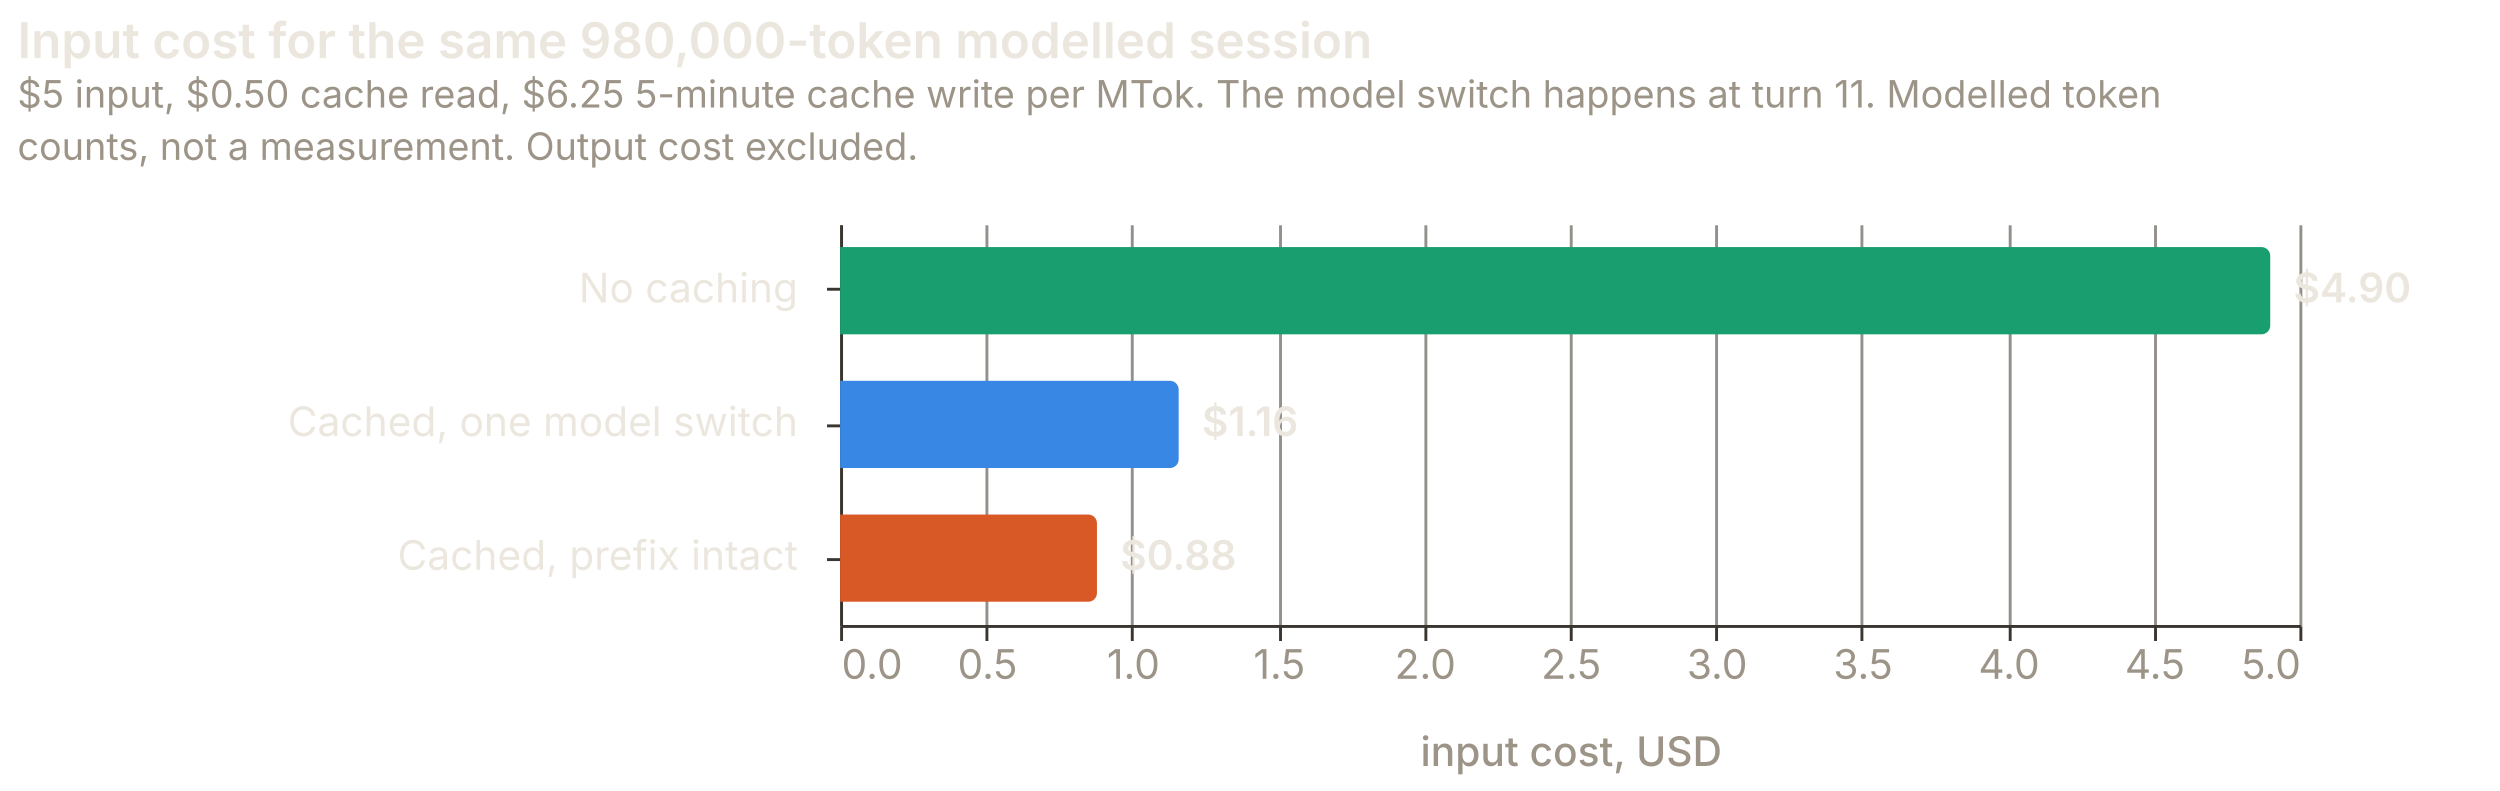
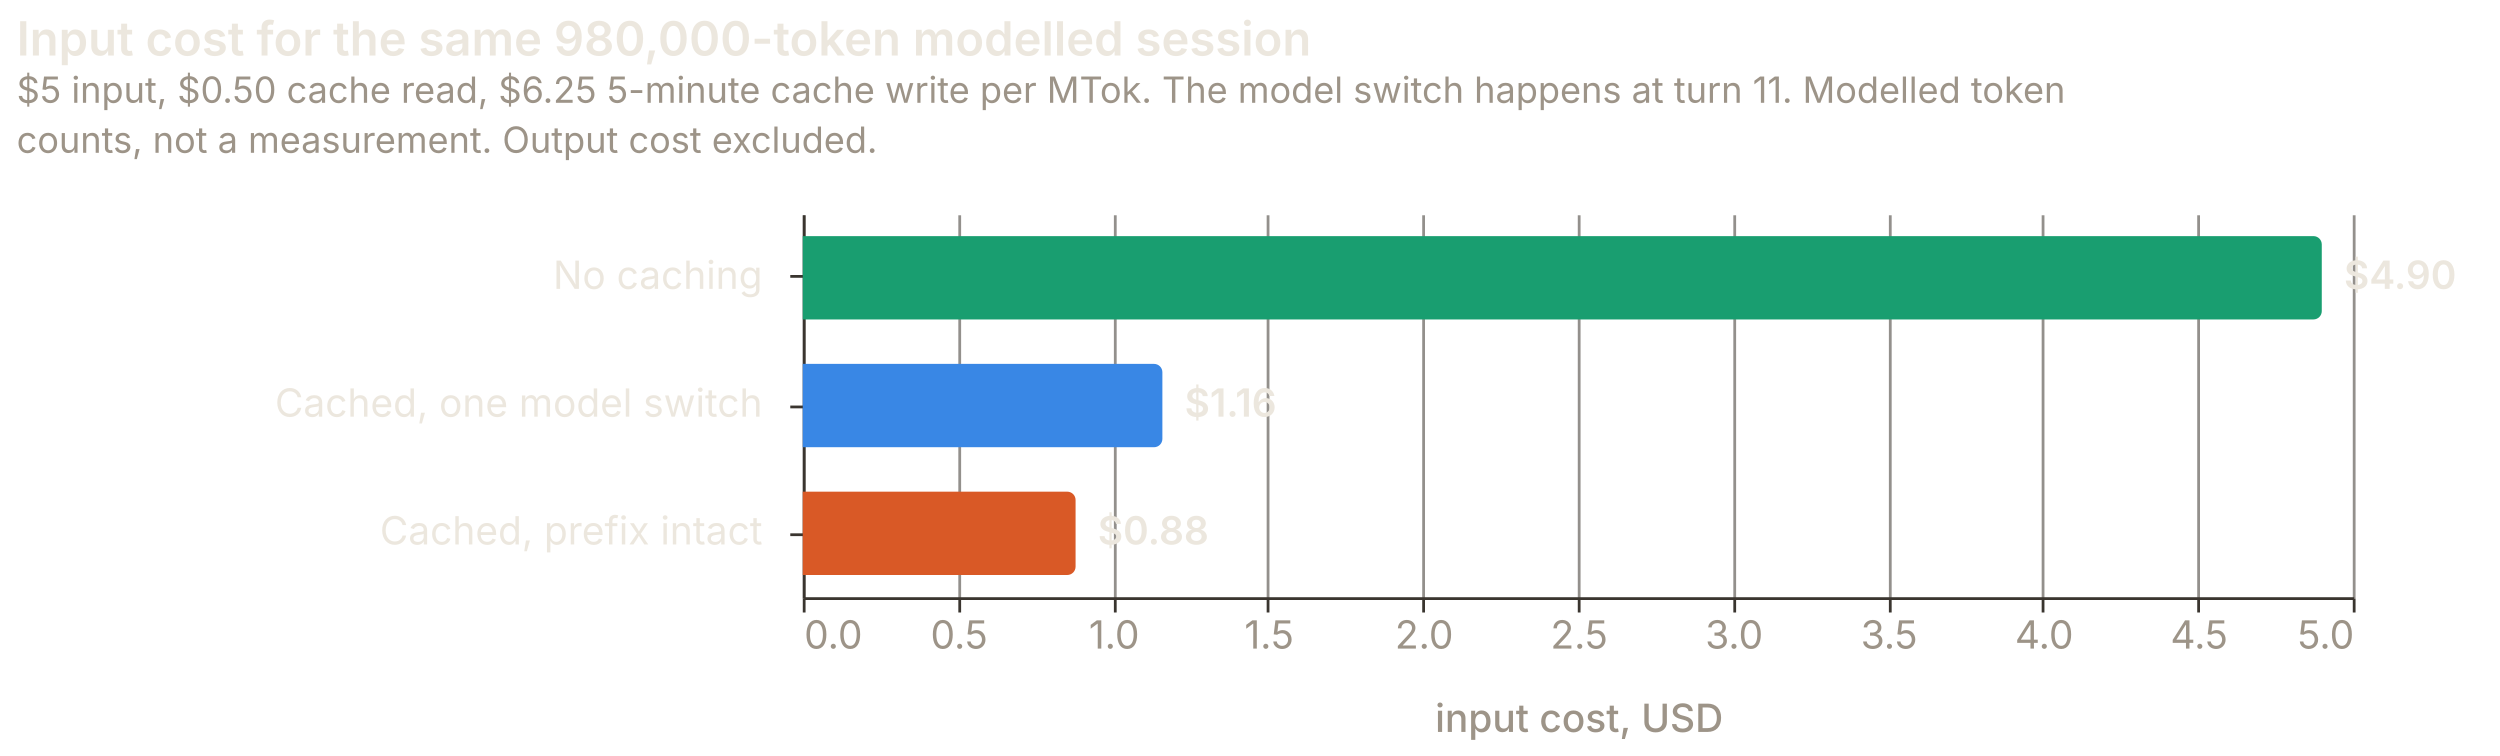
- <svg xmlns="http://www.w3.org/2000/svg" version="1.1" class="marks" width="860" height="272" viewBox="0 0 860 272">
+ <svg xmlns="http://www.w3.org/2000/svg" version="1.1" class="marks" width="900" height="272" viewBox="0 0 900 272">
  <g fill="none" stroke-miterlimit="4" transform="translate(289,77)">
    <g class="mark-group role-frame root" role="graphics-object" aria-roledescription="group mark container">
      <g transform="translate(0,0)">
-         <path class="background" aria-hidden="true" d="M0,0h502v138h-502Z" />
+         <path class="background" aria-hidden="true" d="M0,0h558v138h-558Z" />
        <g>
          <g class="mark-group role-axis" aria-hidden="true">
            <g transform="translate(0.5,138.5)">
              <path class="background" aria-hidden="true" d="M0,0h0v0h0Z" pointer-events="none" />
              <g>
                <g class="mark-rule role-axis-grid" pointer-events="none">
                  <line transform="translate(0,0)" x2="0" y2="-138" stroke="#3a352f" stroke-opacity="0.55" stroke-width="1" opacity="1" />
-                   <line transform="translate(100,0)" x2="0" y2="-138" stroke="#3a352f" stroke-opacity="0.55" stroke-width="1" opacity="1" />
-                   <line transform="translate(201,0)" x2="0" y2="-138" stroke="#3a352f" stroke-opacity="0.55" stroke-width="1" opacity="1" />
-                   <line transform="translate(301,0)" x2="0" y2="-138" stroke="#3a352f" stroke-opacity="0.55" stroke-width="1" opacity="1" />
-                   <line transform="translate(402,0)" x2="0" y2="-138" stroke="#3a352f" stroke-opacity="0.55" stroke-width="1" opacity="1" />
+                   <line transform="translate(112,0)" x2="0" y2="-138" stroke="#3a352f" stroke-opacity="0.55" stroke-width="1" opacity="1" />
+                   <line transform="translate(223,0)" x2="0" y2="-138" stroke="#3a352f" stroke-opacity="0.55" stroke-width="1" opacity="1" />
+                   <line transform="translate(335,0)" x2="0" y2="-138" stroke="#3a352f" stroke-opacity="0.55" stroke-width="1" opacity="1" />
+                   <line transform="translate(446,0)" x2="0" y2="-138" stroke="#3a352f" stroke-opacity="0.55" stroke-width="1" opacity="1" />
+                   <line transform="translate(558,0)" x2="0" y2="-138" stroke="#3a352f" stroke-opacity="0.55" stroke-width="1" opacity="1" />
+                   <line transform="translate(56,0)" x2="0" y2="-138" stroke="#3a352f" stroke-opacity="0.55" stroke-width="1" opacity="1" />
+                   <line transform="translate(167,0)" x2="0" y2="-138" stroke="#3a352f" stroke-opacity="0.55" stroke-width="1" opacity="1" />
+                   <line transform="translate(279,0)" x2="0" y2="-138" stroke="#3a352f" stroke-opacity="0.55" stroke-width="1" opacity="1" />
+                   <line transform="translate(391,0)" x2="0" y2="-138" stroke="#3a352f" stroke-opacity="0.55" stroke-width="1" opacity="1" />
                  <line transform="translate(502,0)" x2="0" y2="-138" stroke="#3a352f" stroke-opacity="0.55" stroke-width="1" opacity="1" />
-                   <line transform="translate(50,0)" x2="0" y2="-138" stroke="#3a352f" stroke-opacity="0.55" stroke-width="1" opacity="1" />
-                   <line transform="translate(151,0)" x2="0" y2="-138" stroke="#3a352f" stroke-opacity="0.55" stroke-width="1" opacity="1" />
-                   <line transform="translate(251,0)" x2="0" y2="-138" stroke="#3a352f" stroke-opacity="0.55" stroke-width="1" opacity="1" />
-                   <line transform="translate(351,0)" x2="0" y2="-138" stroke="#3a352f" stroke-opacity="0.55" stroke-width="1" opacity="1" />
-                   <line transform="translate(452,0)" x2="0" y2="-138" stroke="#3a352f" stroke-opacity="0.55" stroke-width="1" opacity="1" />
                </g>
              </g>
              <path class="foreground" aria-hidden="true" d="" pointer-events="none" display="none" />
            </g>
          </g>
          <g class="mark-group role-axis" role="graphics-symbol" aria-roledescription="axis" aria-label="X-axis titled 'input cost, USD' for a linear scale with values from 0 to 5">
            <g transform="translate(0.5,138.5)">
              <path class="background" aria-hidden="true" d="M0,0h0v0h0Z" pointer-events="none" />
              <g>
                <g class="mark-rule role-axis-tick" pointer-events="none">
                  <line transform="translate(0,0)" x2="0" y2="5" stroke="#3a352f" stroke-width="1" opacity="1" />
-                   <line transform="translate(100,0)" x2="0" y2="5" stroke="#3a352f" stroke-width="1" opacity="1" />
-                   <line transform="translate(201,0)" x2="0" y2="5" stroke="#3a352f" stroke-width="1" opacity="1" />
-                   <line transform="translate(301,0)" x2="0" y2="5" stroke="#3a352f" stroke-width="1" opacity="1" />
-                   <line transform="translate(402,0)" x2="0" y2="5" stroke="#3a352f" stroke-width="1" opacity="1" />
+                   <line transform="translate(112,0)" x2="0" y2="5" stroke="#3a352f" stroke-width="1" opacity="1" />
+                   <line transform="translate(223,0)" x2="0" y2="5" stroke="#3a352f" stroke-width="1" opacity="1" />
+                   <line transform="translate(335,0)" x2="0" y2="5" stroke="#3a352f" stroke-width="1" opacity="1" />
+                   <line transform="translate(446,0)" x2="0" y2="5" stroke="#3a352f" stroke-width="1" opacity="1" />
+                   <line transform="translate(558,0)" x2="0" y2="5" stroke="#3a352f" stroke-width="1" opacity="1" />
+                   <line transform="translate(56,0)" x2="0" y2="5" stroke="#3a352f" stroke-width="1" opacity="1" />
+                   <line transform="translate(167,0)" x2="0" y2="5" stroke="#3a352f" stroke-width="1" opacity="1" />
+                   <line transform="translate(279,0)" x2="0" y2="5" stroke="#3a352f" stroke-width="1" opacity="1" />
+                   <line transform="translate(391,0)" x2="0" y2="5" stroke="#3a352f" stroke-width="1" opacity="1" />
                  <line transform="translate(502,0)" x2="0" y2="5" stroke="#3a352f" stroke-width="1" opacity="1" />
-                   <line transform="translate(50,0)" x2="0" y2="5" stroke="#3a352f" stroke-width="1" opacity="1" />
-                   <line transform="translate(151,0)" x2="0" y2="5" stroke="#3a352f" stroke-width="1" opacity="1" />
-                   <line transform="translate(251,0)" x2="0" y2="5" stroke="#3a352f" stroke-width="1" opacity="1" />
-                   <line transform="translate(351,0)" x2="0" y2="5" stroke="#3a352f" stroke-width="1" opacity="1" />
-                   <line transform="translate(452,0)" x2="0" y2="5" stroke="#3a352f" stroke-width="1" opacity="1" />
                </g>
                <g class="mark-text role-axis-label" pointer-events="none">
                  <text text-anchor="start" transform="translate(0,18)" font-family="ui-sans-serif, system-ui, -apple-system, 'Segoe UI', Inter, Helvetica, Arial, sans-serif" font-size="14px" fill="#9d9488" opacity="1">0.0</text>
-                   <text text-anchor="middle" transform="translate(100.4,18)" font-family="ui-sans-serif, system-ui, -apple-system, 'Segoe UI', Inter, Helvetica, Arial, sans-serif" font-size="14px" fill="#9d9488" opacity="1">1.0</text>
-                   <text text-anchor="middle" transform="translate(200.8,18)" font-family="ui-sans-serif, system-ui, -apple-system, 'Segoe UI', Inter, Helvetica, Arial, sans-serif" font-size="14px" fill="#9d9488" opacity="1">2.0</text>
-                   <text text-anchor="middle" transform="translate(301.2,18)" font-family="ui-sans-serif, system-ui, -apple-system, 'Segoe UI', Inter, Helvetica, Arial, sans-serif" font-size="14px" fill="#9d9488" opacity="1">3.0</text>
-                   <text text-anchor="middle" transform="translate(401.6,18)" font-family="ui-sans-serif, system-ui, -apple-system, 'Segoe UI', Inter, Helvetica, Arial, sans-serif" font-size="14px" fill="#9d9488" opacity="1">4.0</text>
-                   <text text-anchor="end" transform="translate(502,18)" font-family="ui-sans-serif, system-ui, -apple-system, 'Segoe UI', Inter, Helvetica, Arial, sans-serif" font-size="14px" fill="#9d9488" opacity="1">5.0</text>
-                   <text text-anchor="middle" transform="translate(50.2,18)" font-family="ui-sans-serif, system-ui, -apple-system, 'Segoe UI', Inter, Helvetica, Arial, sans-serif" font-size="14px" fill="#9d9488" opacity="1">0.5</text>
-                   <text text-anchor="middle" transform="translate(150.6,18)" font-family="ui-sans-serif, system-ui, -apple-system, 'Segoe UI', Inter, Helvetica, Arial, sans-serif" font-size="14px" fill="#9d9488" opacity="1">1.5</text>
-                   <text text-anchor="middle" transform="translate(251,18)" font-family="ui-sans-serif, system-ui, -apple-system, 'Segoe UI', Inter, Helvetica, Arial, sans-serif" font-size="14px" fill="#9d9488" opacity="1">2.5</text>
-                   <text text-anchor="middle" transform="translate(351.4,18)" font-family="ui-sans-serif, system-ui, -apple-system, 'Segoe UI', Inter, Helvetica, Arial, sans-serif" font-size="14px" fill="#9d9488" opacity="1">3.5</text>
-                   <text text-anchor="middle" transform="translate(451.8,18)" font-family="ui-sans-serif, system-ui, -apple-system, 'Segoe UI', Inter, Helvetica, Arial, sans-serif" font-size="14px" fill="#9d9488" opacity="1">4.5</text>
+                   <text text-anchor="middle" transform="translate(111.6,18)" font-family="ui-sans-serif, system-ui, -apple-system, 'Segoe UI', Inter, Helvetica, Arial, sans-serif" font-size="14px" fill="#9d9488" opacity="1">1.0</text>
+                   <text text-anchor="middle" transform="translate(223.2,18)" font-family="ui-sans-serif, system-ui, -apple-system, 'Segoe UI', Inter, Helvetica, Arial, sans-serif" font-size="14px" fill="#9d9488" opacity="1">2.0</text>
+                   <text text-anchor="middle" transform="translate(334.8,18)" font-family="ui-sans-serif, system-ui, -apple-system, 'Segoe UI', Inter, Helvetica, Arial, sans-serif" font-size="14px" fill="#9d9488" opacity="1">3.0</text>
+                   <text text-anchor="middle" transform="translate(446.4,18)" font-family="ui-sans-serif, system-ui, -apple-system, 'Segoe UI', Inter, Helvetica, Arial, sans-serif" font-size="14px" fill="#9d9488" opacity="1">4.0</text>
+                   <text text-anchor="end" transform="translate(558,18)" font-family="ui-sans-serif, system-ui, -apple-system, 'Segoe UI', Inter, Helvetica, Arial, sans-serif" font-size="14px" fill="#9d9488" opacity="1">5.0</text>
+                   <text text-anchor="middle" transform="translate(55.8,18)" font-family="ui-sans-serif, system-ui, -apple-system, 'Segoe UI', Inter, Helvetica, Arial, sans-serif" font-size="14px" fill="#9d9488" opacity="1">0.5</text>
+                   <text text-anchor="middle" transform="translate(167.4,18)" font-family="ui-sans-serif, system-ui, -apple-system, 'Segoe UI', Inter, Helvetica, Arial, sans-serif" font-size="14px" fill="#9d9488" opacity="1">1.5</text>
+                   <text text-anchor="middle" transform="translate(279,18)" font-family="ui-sans-serif, system-ui, -apple-system, 'Segoe UI', Inter, Helvetica, Arial, sans-serif" font-size="14px" fill="#9d9488" opacity="1">2.5</text>
+                   <text text-anchor="middle" transform="translate(390.6,18)" font-family="ui-sans-serif, system-ui, -apple-system, 'Segoe UI', Inter, Helvetica, Arial, sans-serif" font-size="14px" fill="#9d9488" opacity="1">3.5</text>
+                   <text text-anchor="middle" transform="translate(502.2,18)" font-family="ui-sans-serif, system-ui, -apple-system, 'Segoe UI', Inter, Helvetica, Arial, sans-serif" font-size="14px" fill="#9d9488" opacity="1">4.5</text>
                </g>
                <g class="mark-rule role-axis-domain" pointer-events="none">
-                   <line transform="translate(0,0)" x2="502" y2="0" stroke="#3a352f" stroke-width="1" opacity="1" />
+                   <line transform="translate(0,0)" x2="558" y2="0" stroke="#3a352f" stroke-width="1" opacity="1" />
                </g>
                <g class="mark-text role-axis-title" pointer-events="none">
-                   <text text-anchor="middle" transform="translate(251,48)" font-family="ui-sans-serif, system-ui, -apple-system, 'Segoe UI', Inter, Helvetica, Arial, sans-serif" font-size="14px" font-weight="500" fill="#9d9488" opacity="1">input cost, USD</text>
+                   <text text-anchor="middle" transform="translate(279,48)" font-family="ui-sans-serif, system-ui, -apple-system, 'Segoe UI', Inter, Helvetica, Arial, sans-serif" font-size="14px" font-weight="500" fill="#9d9488" opacity="1">input cost, USD</text>
                </g>
              </g>
              <path class="foreground" aria-hidden="true" d="" pointer-events="none" display="none" />
            </g>
          </g>
          <g class="mark-group role-axis" role="graphics-symbol" aria-roledescription="axis" aria-label="Y-axis for a discrete scale with 3 values: No caching, Cached, one model switch, Cached, prefix intact">
            <g transform="translate(0.5,0.5)">
              <path class="background" aria-hidden="true" d="M0,0h0v0h0Z" pointer-events="none" />
              <g>
                <g class="mark-rule role-axis-tick" pointer-events="none">
                  <line transform="translate(0,22)" x2="-5" y2="0" stroke="#3a352f" stroke-width="1" opacity="1" />
                  <line transform="translate(0,69)" x2="-5" y2="0" stroke="#3a352f" stroke-width="1" opacity="1" />
                  <line transform="translate(0,115)" x2="-5" y2="0" stroke="#3a352f" stroke-width="1" opacity="1" />
                </g>
                <g class="mark-text role-axis-label" pointer-events="none">
                  <text text-anchor="end" transform="translate(-15,26.5)" font-family="ui-sans-serif, system-ui, -apple-system, 'Segoe UI', Inter, Helvetica, Arial, sans-serif" font-size="14px" fill="#ece7de" opacity="1">No caching</text>
                  <text text-anchor="end" transform="translate(-15,72.5)" font-family="ui-sans-serif, system-ui, -apple-system, 'Segoe UI', Inter, Helvetica, Arial, sans-serif" font-size="14px" fill="#ece7de" opacity="1">Cached, one model switch</text>
                  <text text-anchor="end" transform="translate(-15,118.5)" font-family="ui-sans-serif, system-ui, -apple-system, 'Segoe UI', Inter, Helvetica, Arial, sans-serif" font-size="14px" fill="#ece7de" opacity="1">Cached, prefix intact</text>
                </g>
                <g class="mark-rule role-axis-domain" pointer-events="none">
                  <line transform="translate(0,0)" x2="0" y2="138" stroke="#3a352f" stroke-width="1" opacity="1" />
                </g>
              </g>
              <path class="foreground" aria-hidden="true" d="" pointer-events="none" display="none" />
            </g>
          </g>
          <g class="mark-group role-scope" role="graphics-object" aria-roledescription="group mark container">
            <g transform="translate(0,8)">
-               <path class="background" aria-hidden="true" d="M0,0L488.96,0C490.616,0,491.96,1.344,491.96,3L491.96,27C491.96,28.656,490.616,30,488.96,30L0,30C0,30,0,30,0,30L0,0C0,0,0,0,0,0Z" />
+               <path class="background" aria-hidden="true" d="M0,0L543.84,0C545.496,0,546.84,1.344,546.84,3L546.84,27C546.84,28.656,545.496,30,543.84,30L0,30C0,30,0,30,0,30L0,0C0,0,0,0,0,0Z" />
              <g clip-path="url(#clip84)">
                <g class="mark-group role-scope" role="graphics-object" aria-roledescription="group mark container">
                  <g transform="translate(0,0)">
                    <path class="background" aria-hidden="true" d="M0,0h0v30h0Z" />
                    <g>
                      <g class="mark-rect role-mark layer_0_marks" role="graphics-object" aria-roledescription="rect mark container">
-                         <path aria-label="input cost, USD: 4.9; case: No caching" role="graphics-symbol" aria-roledescription="bar" d="M0,0h491.96v30h-491.96Z" fill="#199e70" />
+                         <path aria-label="input cost, USD: 4.9; case: No caching" role="graphics-symbol" aria-roledescription="bar" d="M0,0h546.84v30h-546.84Z" fill="#199e70" />
                      </g>
                    </g>
                    <path class="foreground" aria-hidden="true" d="" display="none" />
                  </g>
                </g>
              </g>
              <path class="foreground" aria-hidden="true" d="" display="none" />
            </g>
            <g transform="translate(0,54)">
-               <path class="background" aria-hidden="true" d="M0,0L113.464,0C115.12,0,116.464,1.344,116.464,3L116.464,27C116.464,28.656,115.12,30,113.464,30L0,30C0,30,0,30,0,30L0,0C0,0,0,0,0,0Z" />
+               <path class="background" aria-hidden="true" d="M0,0L126.456,0C128.112,0,129.456,1.344,129.456,3L129.456,27C129.456,28.656,128.112,30,126.456,30L0,30C0,30,0,30,0,30L0,0C0,0,0,0,0,0Z" />
              <g clip-path="url(#clip85)">
                <g class="mark-group role-scope" role="graphics-object" aria-roledescription="group mark container">
                  <g transform="translate(0,0)">
                    <path class="background" aria-hidden="true" d="M0,0h0v30h0Z" />
                    <g>
                      <g class="mark-rect role-mark layer_0_marks" role="graphics-object" aria-roledescription="rect mark container">
-                         <path aria-label="input cost, USD: 1.16; case: Cached, one model switch" role="graphics-symbol" aria-roledescription="bar" d="M0,0h116.464v30h-116.464Z" fill="#3987e5" />
+                         <path aria-label="input cost, USD: 1.16; case: Cached, one model switch" role="graphics-symbol" aria-roledescription="bar" d="M0,0h129.456v30h-129.456Z" fill="#3987e5" />
                      </g>
                    </g>
                    <path class="foreground" aria-hidden="true" d="" display="none" />
                  </g>
                </g>
              </g>
              <path class="foreground" aria-hidden="true" d="" display="none" />
            </g>
            <g transform="translate(0,100)">
-               <path class="background" aria-hidden="true" d="M0,0L85.352,0C87.008,0,88.352,1.344,88.352,3L88.352,27C88.352,28.656,87.008,30,85.352,30L0,30C0,30,0,30,0,30L0,0C0,0,0,0,0,0Z" />
+               <path class="background" aria-hidden="true" d="M0,0L95.208,0C96.864,0,98.208,1.344,98.208,3L98.208,27C98.208,28.656,96.864,30,95.208,30L0,30C0,30,0,30,0,30L0,0C0,0,0,0,0,0Z" />
              <g clip-path="url(#clip86)">
                <g class="mark-group role-scope" role="graphics-object" aria-roledescription="group mark container">
                  <g transform="translate(0,0)">
                    <path class="background" aria-hidden="true" d="M0,0h0v30h0Z" />
                    <g>
                      <g class="mark-rect role-mark layer_0_marks" role="graphics-object" aria-roledescription="rect mark container">
-                         <path aria-label="input cost, USD: 0.88; case: Cached, prefix intact" role="graphics-symbol" aria-roledescription="bar" d="M0,0h88.352v30h-88.352Z" fill="#d95926" />
+                         <path aria-label="input cost, USD: 0.88; case: Cached, prefix intact" role="graphics-symbol" aria-roledescription="bar" d="M0,0h98.208v30h-98.208Z" fill="#d95926" />
                      </g>
                    </g>
                    <path class="foreground" aria-hidden="true" d="" display="none" />
                  </g>
                </g>
              </g>
              <path class="foreground" aria-hidden="true" d="" display="none" />
            </g>
          </g>
          <g class="mark-text role-mark layer_1_marks" role="graphics-object" aria-roledescription="text mark container">
-             <text aria-label="input cost, USD: 4.9; case: No caching; d: $4.90" role="graphics-symbol" aria-roledescription="text mark" text-anchor="start" transform="translate(499.96,27)" font-family="ui-sans-serif, system-ui, -apple-system, 'Segoe UI', Inter, Helvetica, Arial, sans-serif" font-size="14px" font-weight="600" fill="#ece7de">$4.90</text>
-             <text aria-label="input cost, USD: 1.16; case: Cached, one model switch; d: $1.16" role="graphics-symbol" aria-roledescription="text mark" text-anchor="start" transform="translate(124.464,73)" font-family="ui-sans-serif, system-ui, -apple-system, 'Segoe UI', Inter, Helvetica, Arial, sans-serif" font-size="14px" font-weight="600" fill="#ece7de">$1.16</text>
-             <text aria-label="input cost, USD: 0.88; case: Cached, prefix intact; d: $0.88" role="graphics-symbol" aria-roledescription="text mark" text-anchor="start" transform="translate(96.352,119)" font-family="ui-sans-serif, system-ui, -apple-system, 'Segoe UI', Inter, Helvetica, Arial, sans-serif" font-size="14px" font-weight="600" fill="#ece7de">$0.88</text>
+             <text aria-label="input cost, USD: 4.9; case: No caching; d: $4.90" role="graphics-symbol" aria-roledescription="text mark" text-anchor="start" transform="translate(554.84,27)" font-family="ui-sans-serif, system-ui, -apple-system, 'Segoe UI', Inter, Helvetica, Arial, sans-serif" font-size="14px" font-weight="600" fill="#ece7de">$4.90</text>
+             <text aria-label="input cost, USD: 1.16; case: Cached, one model switch; d: $1.16" role="graphics-symbol" aria-roledescription="text mark" text-anchor="start" transform="translate(137.456,73)" font-family="ui-sans-serif, system-ui, -apple-system, 'Segoe UI', Inter, Helvetica, Arial, sans-serif" font-size="14px" font-weight="600" fill="#ece7de">$1.16</text>
+             <text aria-label="input cost, USD: 0.88; case: Cached, prefix intact; d: $0.88" role="graphics-symbol" aria-roledescription="text mark" text-anchor="start" transform="translate(106.208,119)" font-family="ui-sans-serif, system-ui, -apple-system, 'Segoe UI', Inter, Helvetica, Arial, sans-serif" font-size="14px" font-weight="600" fill="#ece7de">$0.88</text>
          </g>
          <g class="mark-group role-title">
            <g transform="translate(-283,-70)">
              <path class="background" aria-hidden="true" d="M0,0h0v0h0Z" pointer-events="none" />
              <g>
                <g class="mark-text role-title-text" role="graphics-symbol" aria-roledescription="title" aria-label="Title text 'Input cost for the same 980,000-token modelled session'" pointer-events="none">
                  <text text-anchor="start" transform="translate(0,13)" font-family="ui-sans-serif, system-ui, -apple-system, 'Segoe UI', Inter, Helvetica, Arial, sans-serif" font-size="17px" font-weight="600" fill="#ece7de" opacity="1">Input cost for the same 980,000-token modelled session</text>
                </g>
                <g class="mark-text role-title-subtitle" role="graphics-symbol" aria-roledescription="subtitle" aria-label="Subtitle text '$5 input, $0.50 cache read, $6.25 5-minute cache write per MTok. The model switch happens at turn 11. Modelled token counts, not a measurement. Output cost excluded.'" pointer-events="none">
                  <text text-anchor="start" transform="translate(0,30)" font-family="ui-sans-serif, system-ui, -apple-system, 'Segoe UI', Inter, Helvetica, Arial, sans-serif" font-size="13px" fill="#9d9488" opacity="1">
                    <tspan>$5 input, $0.50 cache read, $6.25 5-minute cache write per MTok. The model switch happens at turn 11. Modelled token</tspan>
                    <tspan x="0" dy="18">counts, not a measurement. Output cost excluded.</tspan>
                  </text>
                </g>
              </g>
              <path class="foreground" aria-hidden="true" d="" pointer-events="none" display="none" />
            </g>
          </g>
        </g>
        <path class="foreground" aria-hidden="true" d="" display="none" />
      </g>
    </g>
  </g>
  <defs>
    <clipPath id="clip84">
-       <path d="M0,0L488.96,0C490.616,0,491.96,1.344,491.96,3L491.96,27C491.96,28.656,490.616,30,488.96,30L0,30C0,30,0,30,0,30L0,0C0,0,0,0,0,0Z" />
+       <path d="M0,0L543.84,0C545.496,0,546.84,1.344,546.84,3L546.84,27C546.84,28.656,545.496,30,543.84,30L0,30C0,30,0,30,0,30L0,0C0,0,0,0,0,0Z" />
    </clipPath>
    <clipPath id="clip85">
-       <path d="M0,0L113.464,0C115.12,0,116.464,1.344,116.464,3L116.464,27C116.464,28.656,115.12,30,113.464,30L0,30C0,30,0,30,0,30L0,0C0,0,0,0,0,0Z" />
+       <path d="M0,0L126.456,0C128.112,0,129.456,1.344,129.456,3L129.456,27C129.456,28.656,128.112,30,126.456,30L0,30C0,30,0,30,0,30L0,0C0,0,0,0,0,0Z" />
    </clipPath>
    <clipPath id="clip86">
-       <path d="M0,0L85.352,0C87.008,0,88.352,1.344,88.352,3L88.352,27C88.352,28.656,87.008,30,85.352,30L0,30C0,30,0,30,0,30L0,0C0,0,0,0,0,0Z" />
+       <path d="M0,0L95.208,0C96.864,0,98.208,1.344,98.208,3L98.208,27C98.208,28.656,96.864,30,95.208,30L0,30C0,30,0,30,0,30L0,0C0,0,0,0,0,0Z" />
    </clipPath>
  </defs>
</svg>
